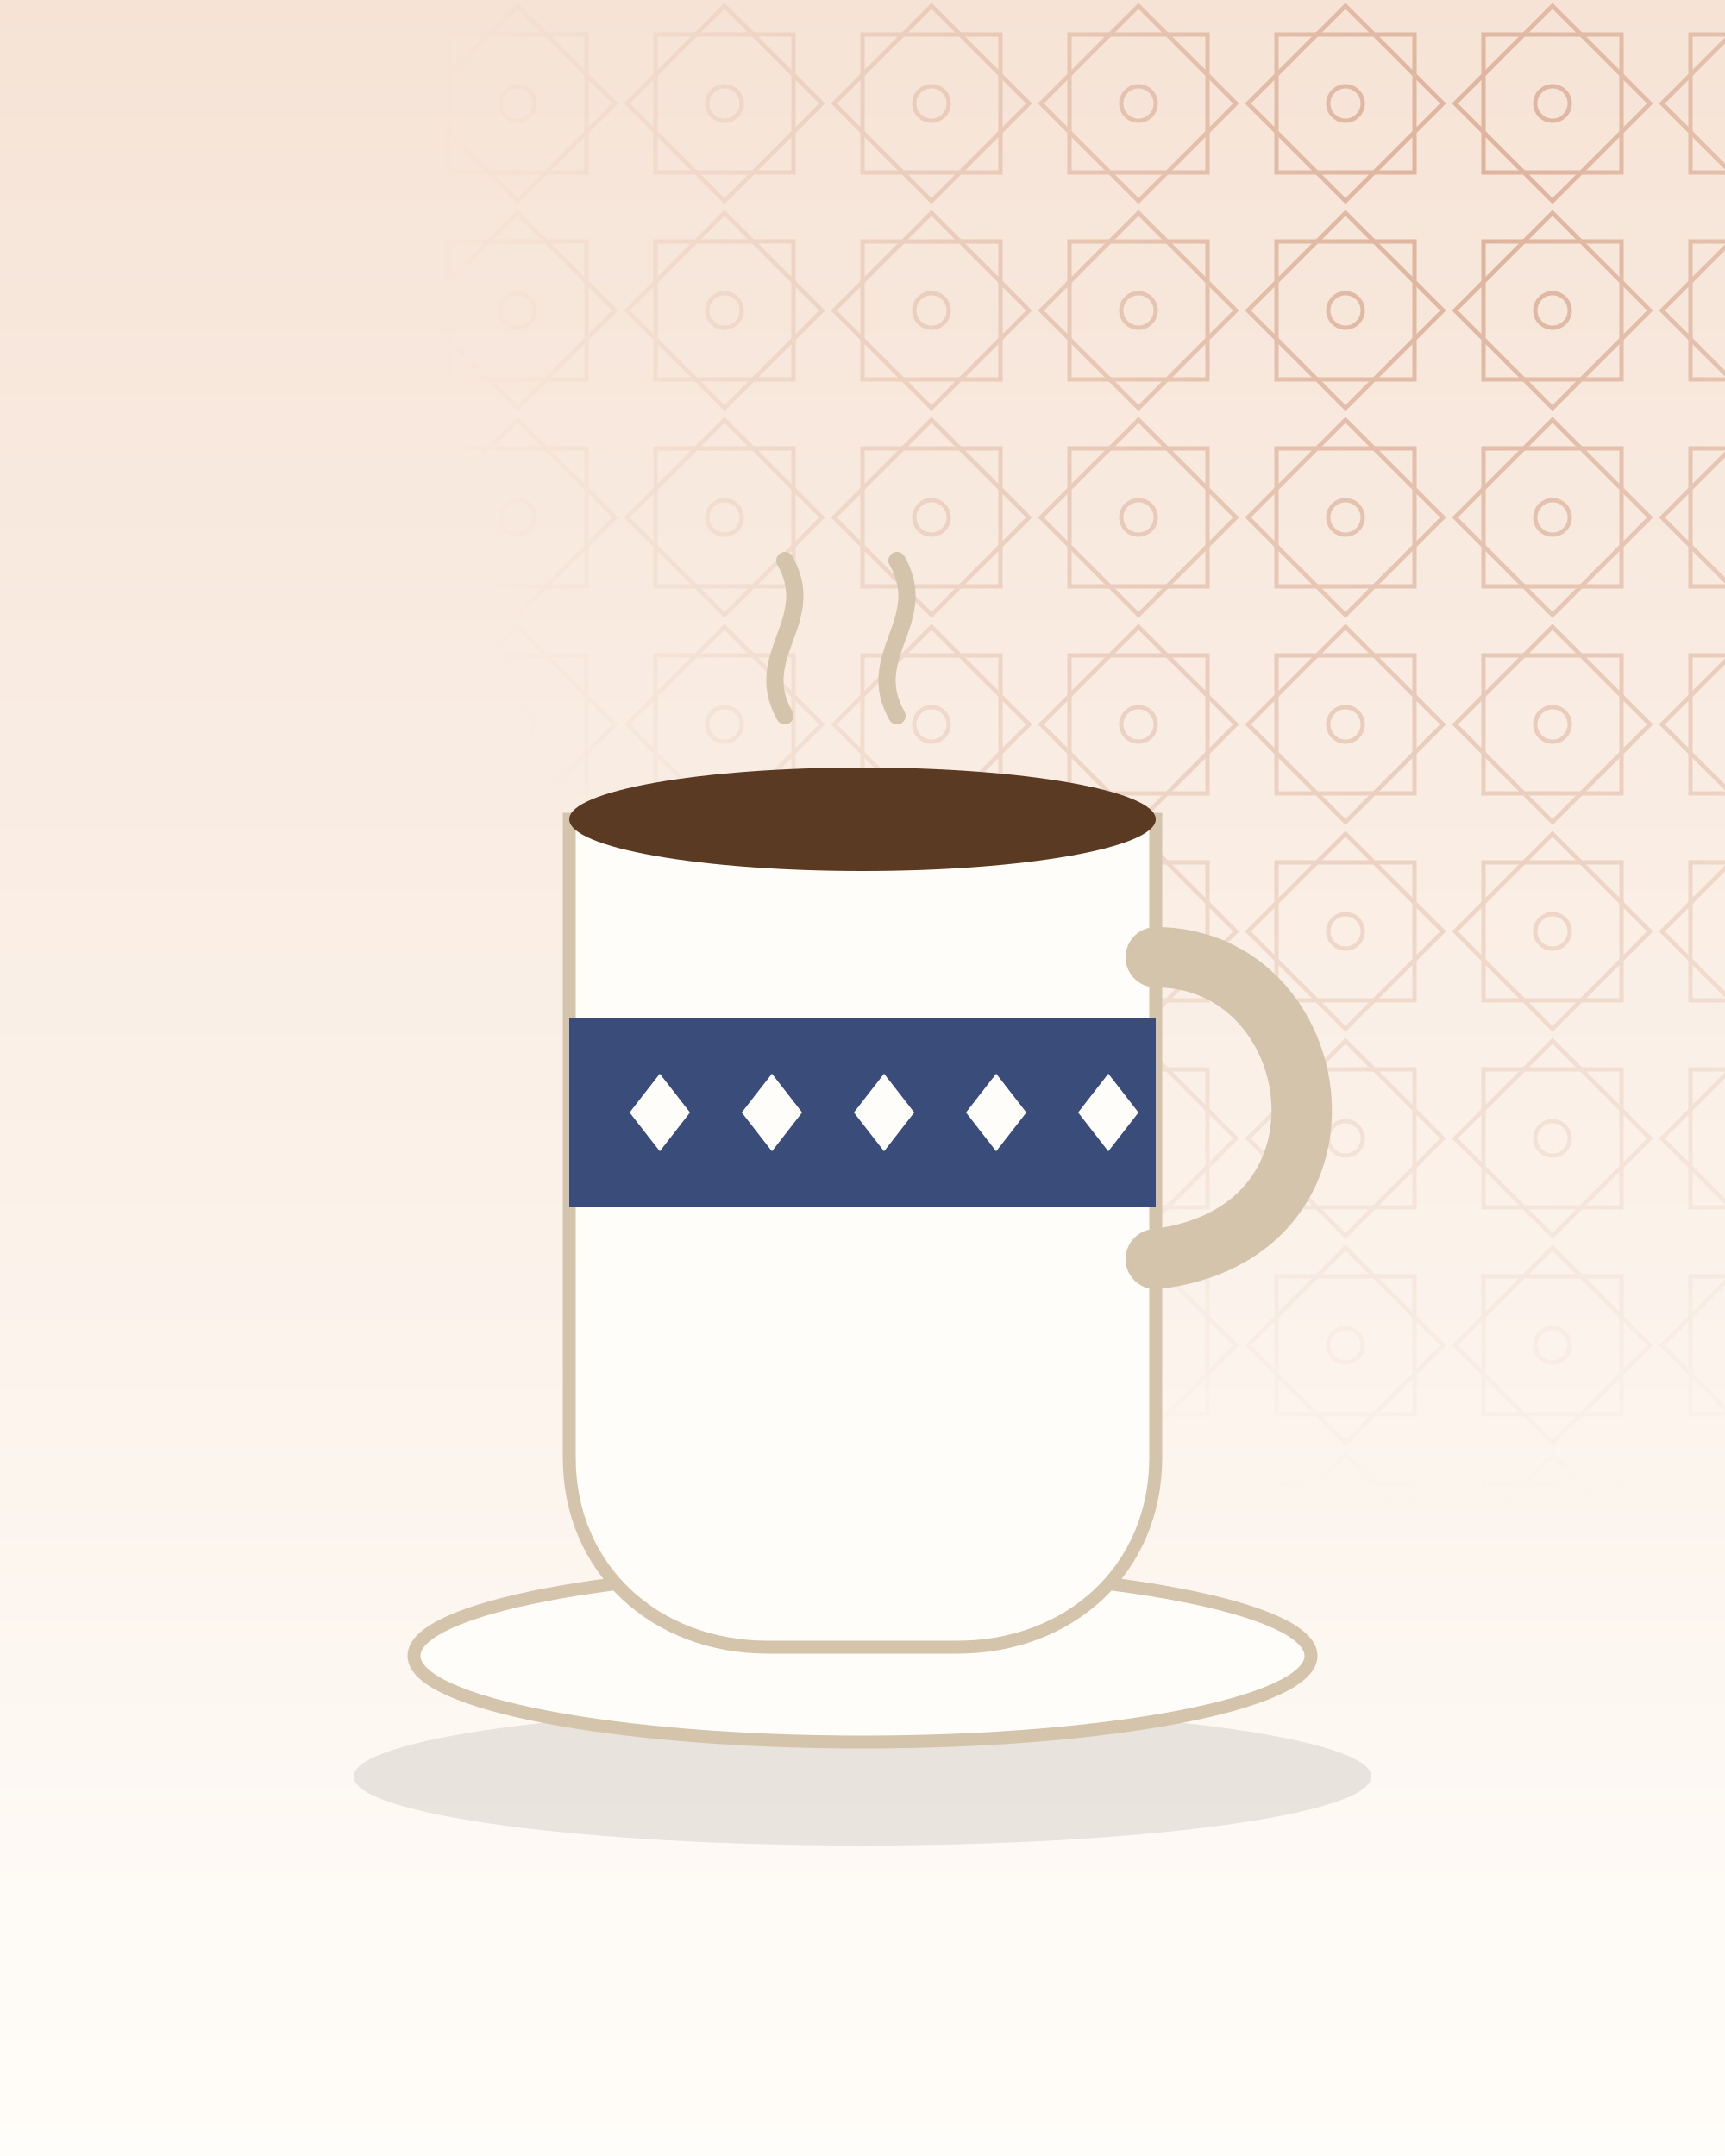
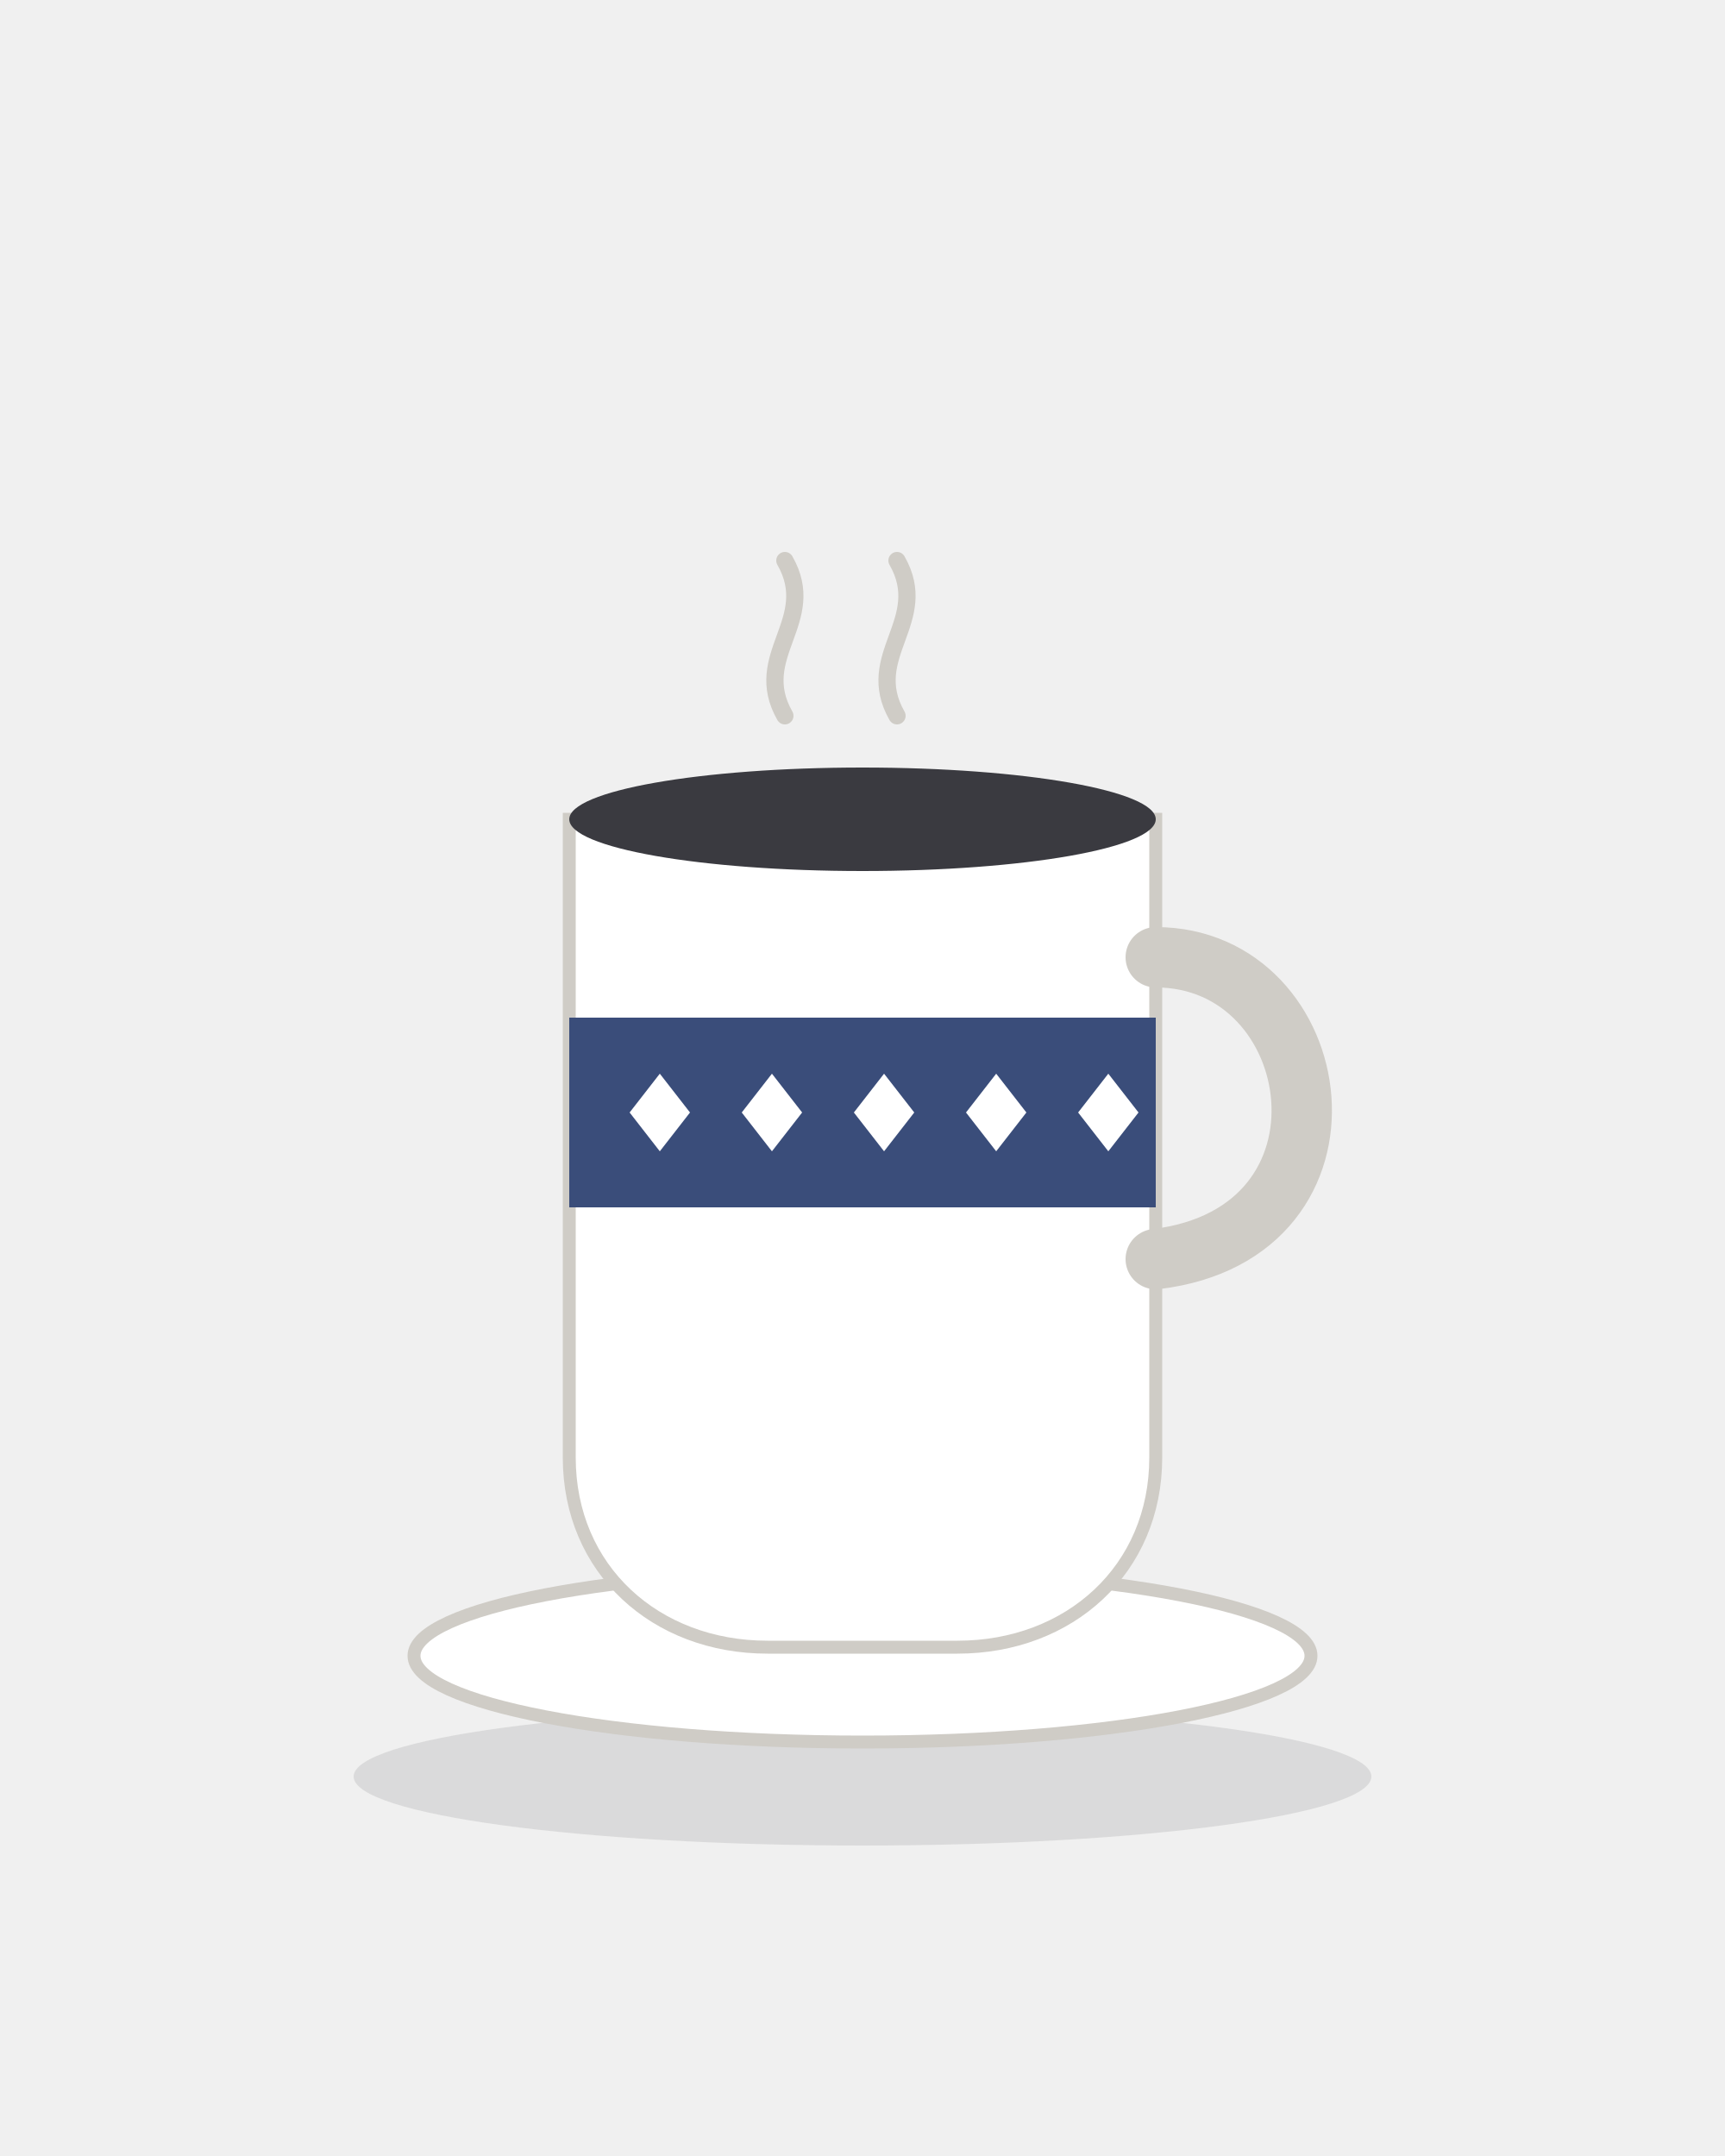
<svg xmlns="http://www.w3.org/2000/svg" viewBox="0 0 400 500" role="img" aria-label="Home &amp; kitchen — placeholder illustration">
-   <defs>
-     <linearGradient id="bg" x1="0" y1="0" x2="0" y2="1">
-       <stop offset="0" stop-color="#F6E3D6" />
-       <stop offset="1" stop-color="#FFFDF9" />
-     </linearGradient>
-     <pattern id="bp" width="48" height="48" patternUnits="userSpaceOnUse">
-       <g fill="none" stroke="#AE5429" stroke-width="1" opacity="0.35">
-         <rect x="8" y="8" width="32" height="32" />
-         <rect x="8" y="8" width="32" height="32" transform="rotate(45 24 24)" />
-         <circle cx="24" cy="24" r="4" />
-       </g>
-     </pattern>
-     <radialGradient id="fade" cx="0.85" cy="0.1" r="0.6">
-       <stop offset="0" stop-color="#fff" stop-opacity="1" />
-       <stop offset="1" stop-color="#fff" stop-opacity="0" />
-     </radialGradient>
-     <mask id="m">
-       <rect width="400" height="500" fill="url(#fade)" />
-     </mask>
-   </defs>
-   <rect width="400" height="500" fill="url(#bg)" />
-   <rect width="400" height="500" fill="url(#bp)" mask="url(#m)" />
-   <ellipse cx="200" cy="412" rx="118" ry="16" fill="#2B1D14" opacity="0.10" />
-   <ellipse cx="200" cy="384" rx="104" ry="20" fill="#FFFDF9" stroke="#D4C4AB" stroke-width="3" />
-   <path d="M132 190h136v148c0 26-20 44-46 44h-44c-26 0-46-18-46-44z" fill="#FFFDF9" stroke="#D4C4AB" stroke-width="3" />
-   <path d="M268 222c40 0 50 64 0 70" fill="none" stroke="#D4C4AB" stroke-width="14" stroke-linecap="round" />
+   <ellipse cx="200" cy="412" rx="118" ry="16" fill="#17171A" opacity="0.10" />
+   <ellipse cx="200" cy="384" rx="104" ry="20" fill="#FFFFFF" stroke="#CFCCC6" stroke-width="3" />
+   <path d="M132 190h136v148c0 26-20 44-46 44h-44c-26 0-46-18-46-44z" fill="#FFFFFF" stroke="#CFCCC6" stroke-width="3" />
+   <path d="M268 222c40 0 50 64 0 70" fill="none" stroke="#CFCCC6" stroke-width="14" stroke-linecap="round" />
  <path d="M132 236h136v44H132z" fill="#3A4D7A" />
-   <g fill="#FFFDF9">
+   <g fill="#FFFFFF">
    <path d="M146 258l7-9 7 9-7 9z" />
    <path d="M172 258l7-9 7 9-7 9z" />
    <path d="M198 258l7-9 7 9-7 9z" />
    <path d="M224 258l7-9 7 9-7 9z" />
    <path d="M250 258l7-9 7 9-7 9z" />
  </g>
-   <ellipse cx="200" cy="190" rx="68" ry="12" fill="#5A3A22" />
-   <path d="M182 166c-8-14 8-22 0-36M208 166c-8-14 8-22 0-36" fill="none" stroke="#D4C4AB" stroke-width="4" stroke-linecap="round" />
+   <ellipse cx="200" cy="190" rx="68" ry="12" fill="#3A3A40" />
+   <path d="M182 166c-8-14 8-22 0-36M208 166c-8-14 8-22 0-36" fill="none" stroke="#CFCCC6" stroke-width="4" stroke-linecap="round" />
</svg>
